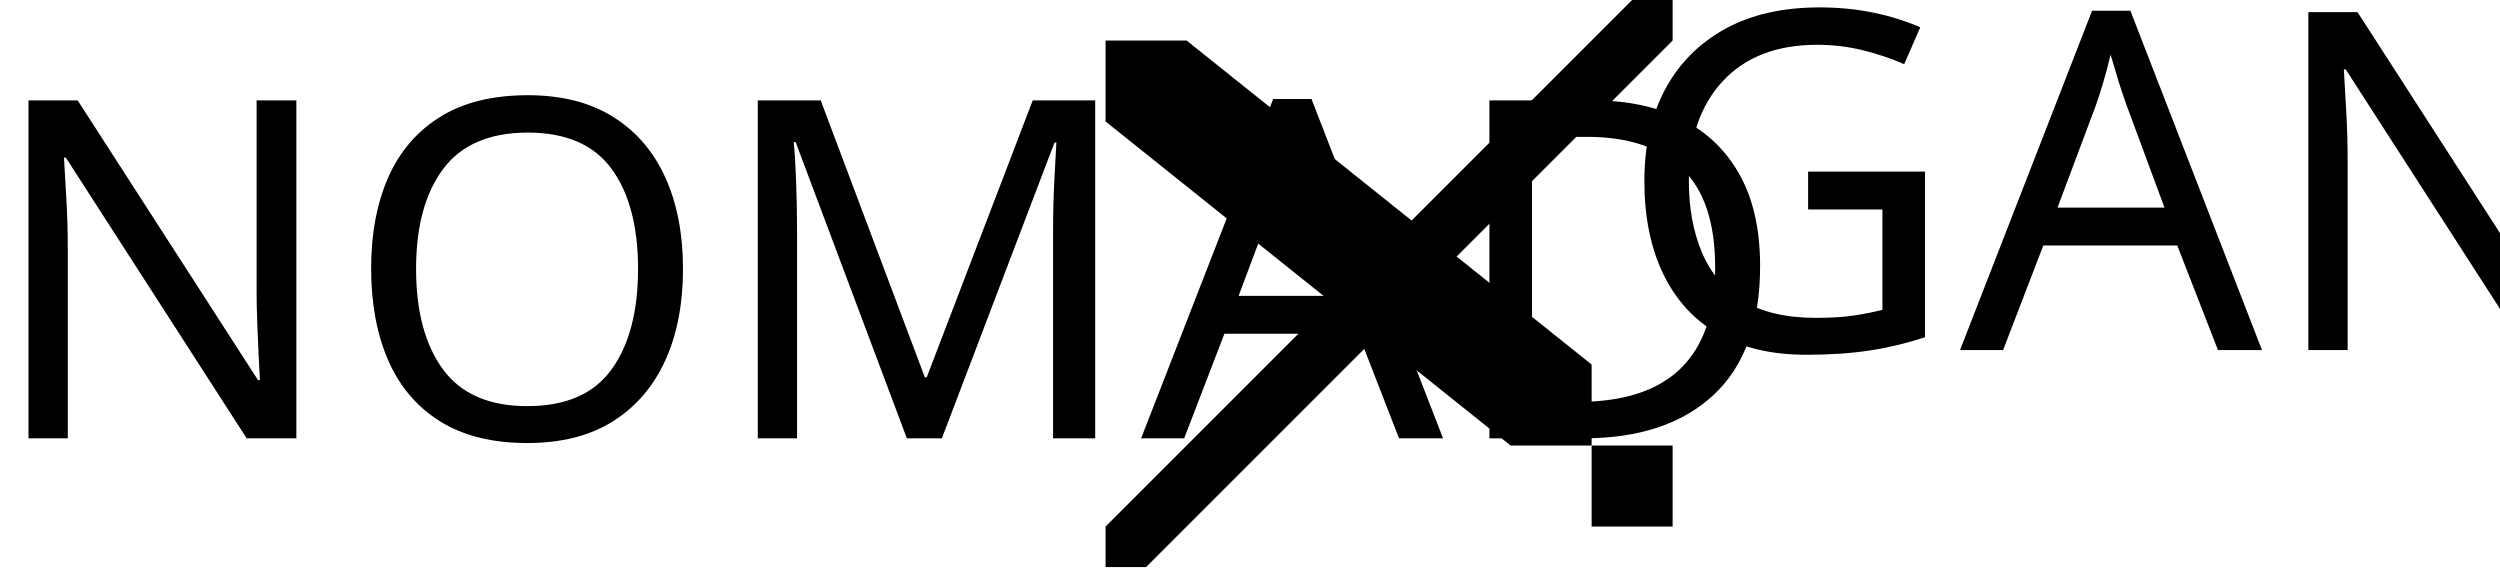
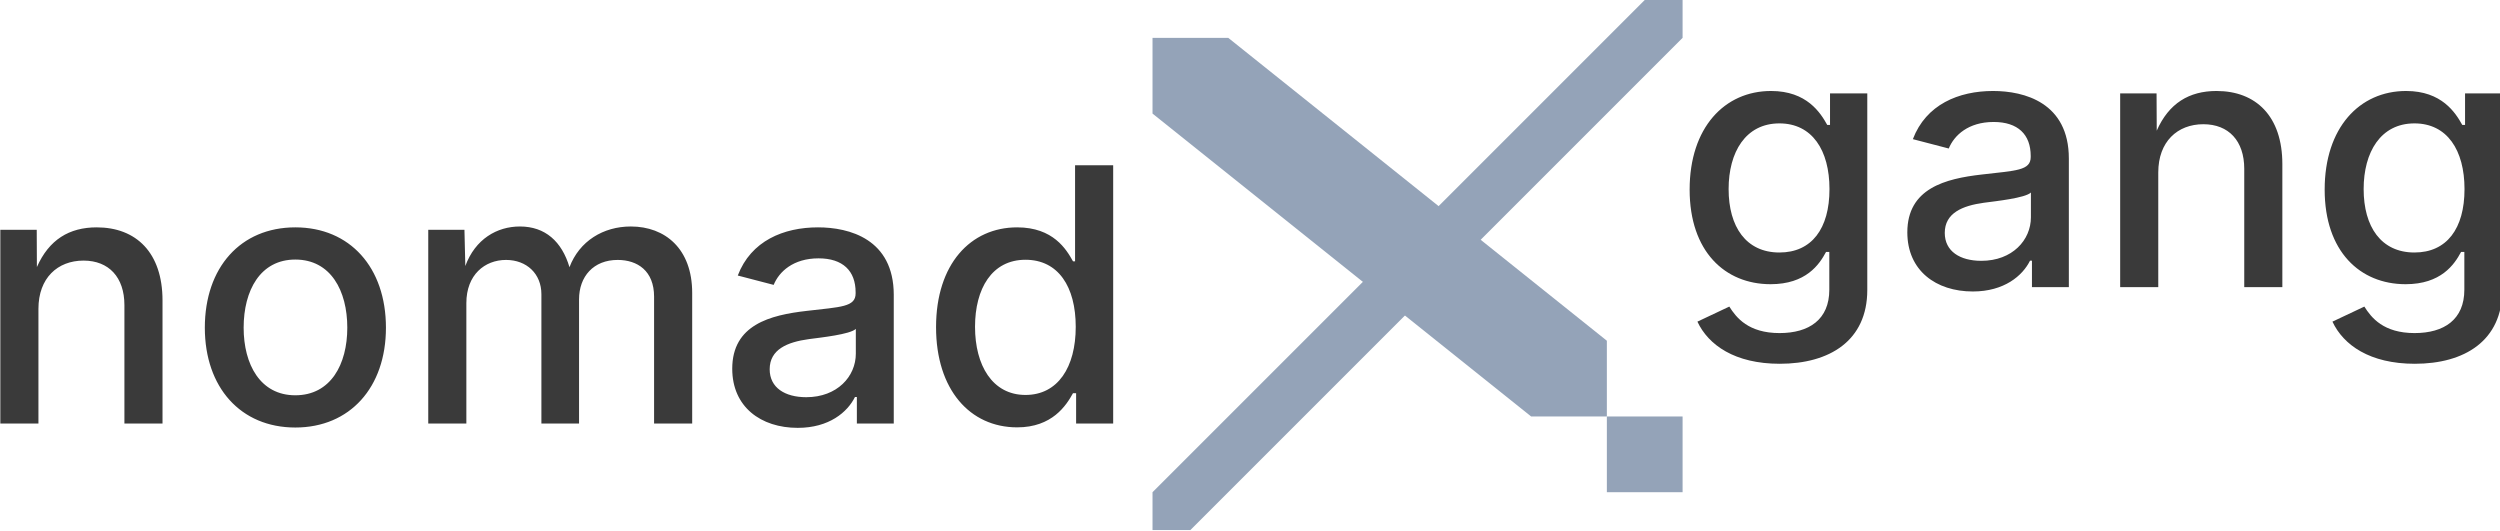
- <svg xmlns="http://www.w3.org/2000/svg" xmlns:xlink="http://www.w3.org/1999/xlink" height="32" version="1.1" id="_x32_" viewBox="0 0 1768.461 401.126" xml:space="preserve">
-   <defs id="defs1">
-     <linearGradient id="linearGradient6">
-       <stop style="stop-color:#ffffff;stop-opacity:1;" offset="0" id="stop6" />
-       <stop style="stop-color:#ffffff;stop-opacity:0;" offset="1" id="stop7" />
-     </linearGradient>
-     <linearGradient xlink:href="#linearGradient6" id="linearGradient7" x1="0" y1="7" x2="14" y2="7" gradientUnits="userSpaceOnUse" />
-   </defs>
-   <style type="text/css" id="style1">
- 	.st0{fill:#000000;}
- </style>
-   <g id="g7" transform="translate(215.8932,-603.7599)">
-     <text xml:space="preserve" style="font-style:normal;font-variant:normal;font-weight:normal;font-stretch:normal;font-size:334.772px;font-family:Dhurjati;-inkscape-font-specification:'Dhurjati, Normal';font-variant-ligatures:normal;font-variant-caps:normal;font-variant-numeric:normal;font-variant-east-asian:normal;fill:currentColor;fill-opacity:1;stroke:currentColor;stroke-width:0;stroke-opacity:0.02;paint-order:stroke fill markers" x="-228.207" y="913.817" id="text2-0">
-       <tspan id="tspan7" x="-228.207" y="913.817" style="stroke-width:0">NOMAD</tspan>
-     </text>
-     <text xml:space="preserve" style="font-style:normal;font-variant:normal;font-weight:normal;font-stretch:normal;font-size:334.772px;font-family:Dhurjati;-inkscape-font-specification:'Dhurjati, Normal';font-variant-ligatures:normal;font-variant-caps:normal;font-variant-numeric:normal;font-variant-east-asian:normal;fill:currentColor;fill-opacity:1;stroke:currentColor;stroke-width:0;stroke-opacity:0.02;paint-order:stroke fill markers" x="926.891" y="851.372" id="text2-0-7">
-       <tspan id="tspan6" x="926.891" y="851.372">GANG</tspan>
-     </text>
-     <g style="fill:currentColor;fill-opacity:1" id="g5" transform="matrix(28.65183,0,0,28.65183,566.1744,603.7599)">
-       <g id="SVGRepo_iconCarrier" transform="translate(-2,-2)" style="fill:currentColor;fill-opacity:1">
-         <defs id="defs6194" style="fill:url(#linearGradient7)" />
-         <g transform="translate(6.025,-1036.1)" id="layer1" style="fill:currentColor;fill-opacity:1">
-           <path id="path4137" d="m -4.025,1039.1 h 2 l 10,8 v 2 h -2 l -10,-8 z" style="fill:currentColor;fill-opacity:1;fill-rule:evenodd;stroke:none;stroke-width:1px;stroke-linecap:butt;stroke-linejoin:miter;stroke-opacity:1" />
-           <path id="path4139" d="m 7.975,1049.1 v 2 h 2 v -2 z" style="fill:currentColor;fill-opacity:1;fill-rule:evenodd;stroke:none;stroke-width:1px;stroke-linecap:butt;stroke-linejoin:miter;stroke-opacity:1" />
-           <path style="fill:currentColor;fill-opacity:1;fill-rule:evenodd;stroke:none;stroke-width:1px;stroke-linecap:butt;stroke-linejoin:miter;stroke-opacity:1" d="m 8.975,1038.1 h 1 v 1 l -13,13 h -1 v -1 z" id="path4461" />
+ <svg xmlns="http://www.w3.org/2000/svg" version="1.1" id="svg1" height="32" viewBox="0 0 939.085 199.111" xml:space="preserve">
+   <defs id="defs1" />
+   <g id="g1" transform="translate(-66.39449,-339.1742)">
+     <g id="g31">
+       <g style="fill:#94a3b8;fill-opacity:1" id="g30" transform="matrix(14.22222,0,0,14.22222,470.8759,310.7297)">
+         <g id="SVGRepo_bgCarrier" stroke-width="0" style="fill:#94a3b8;fill-opacity:1" />
+         <g id="SVGRepo_tracerCarrier" stroke-linecap="round" stroke-linejoin="round" style="fill:#94a3b8;fill-opacity:1" />
+         <g id="SVGRepo_iconCarrier" style="fill:#94a3b8;fill-opacity:1">
+           <defs id="defs6194" />
+           <g transform="translate(6.025,-1036.1)" id="layer1" style="fill:#94a3b8;fill-opacity:1">
+             <path id="path4137" d="m -4.025,1039.1 h 2 l 10,8 v 2 h -2 l -10,-8 z" style="fill:#94a3b8;fill-opacity:1;fill-rule:evenodd;stroke:none;stroke-width:1px;stroke-linecap:butt;stroke-linejoin:miter;stroke-opacity:1" />
+             <path id="path4139" d="m 7.975,1049.1 v 2 h 2 v -2 z" style="fill:#94a3b8;fill-opacity:1;fill-rule:evenodd;stroke:none;stroke-width:1px;stroke-linecap:butt;stroke-linejoin:miter;stroke-opacity:1" />
+             <path style="fill:#94a3b8;fill-opacity:1;fill-rule:evenodd;stroke:none;stroke-width:1px;stroke-linecap:butt;stroke-linejoin:miter;stroke-opacity:1" d="m 8.975,1038.1 h 1 v 1 l -13,13 h -1 v -1 z" id="path4461" />
+           </g>
        </g>
      </g>
+       <text xml:space="preserve" style="font-style:normal;font-variant:normal;font-weight:500;font-stretch:normal;font-size:133.333px;font-family:Inter;-inkscape-font-specification:'Inter, Medium';font-variant-ligatures:normal;font-variant-caps:normal;font-variant-numeric:normal;font-variant-east-asian:normal;opacity:0.99;fill:#383838;fill-opacity:0.995;stroke:#383838;stroke-width:0;stroke-opacity:0.02;paint-order:stroke fill markers" x="56.877" y="498.264" id="text30">
+         <tspan id="tspan30" x="56.877" y="498.264">nomad</tspan>
+       </text>
+       <text xml:space="preserve" style="font-style:normal;font-variant:normal;font-weight:500;font-stretch:normal;font-size:133.333px;font-family:Inter;-inkscape-font-specification:'Inter, Medium';font-variant-ligatures:normal;font-variant-caps:normal;font-variant-numeric:normal;font-variant-east-asian:normal;opacity:0.99;fill:#383838;fill-opacity:1;stroke:#383838;stroke-width:0;stroke-opacity:0.02;paint-order:stroke fill markers" x="694.828" y="447.037" id="text30-0">
+         <tspan id="tspan30-3" x="694.828" y="447.037">gang</tspan>
+       </text>
    </g>
  </g>
</svg>
